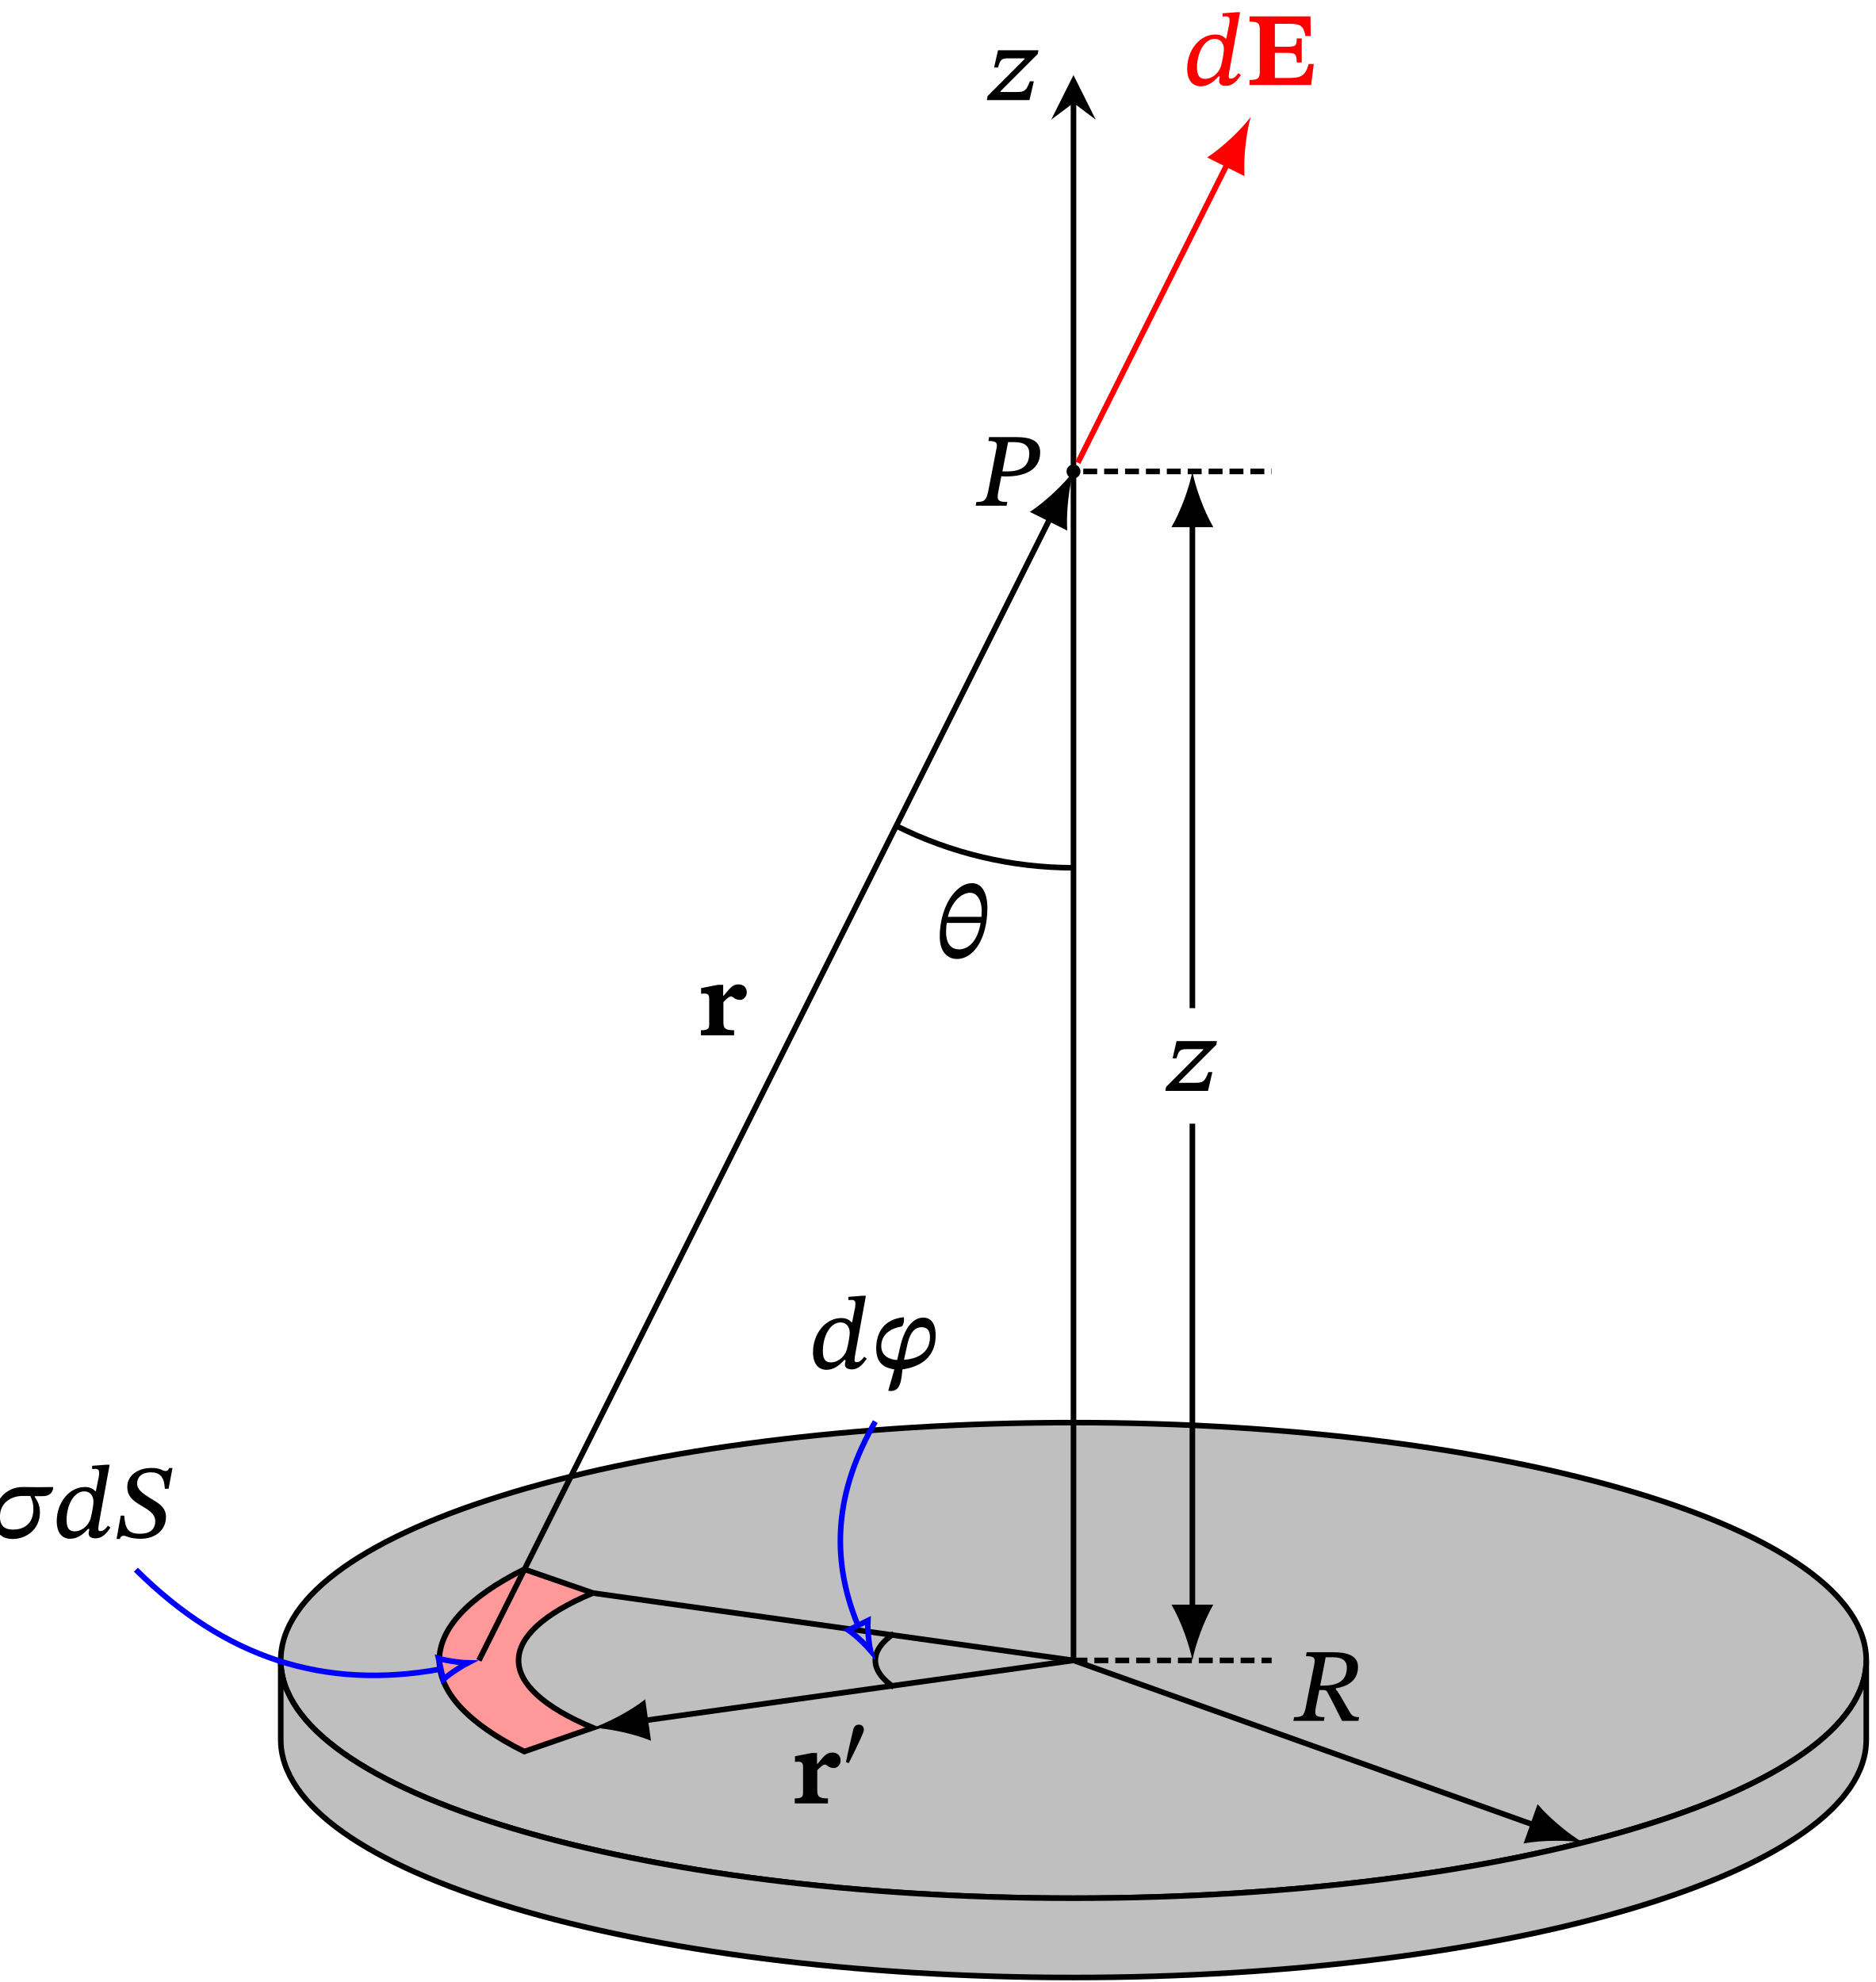
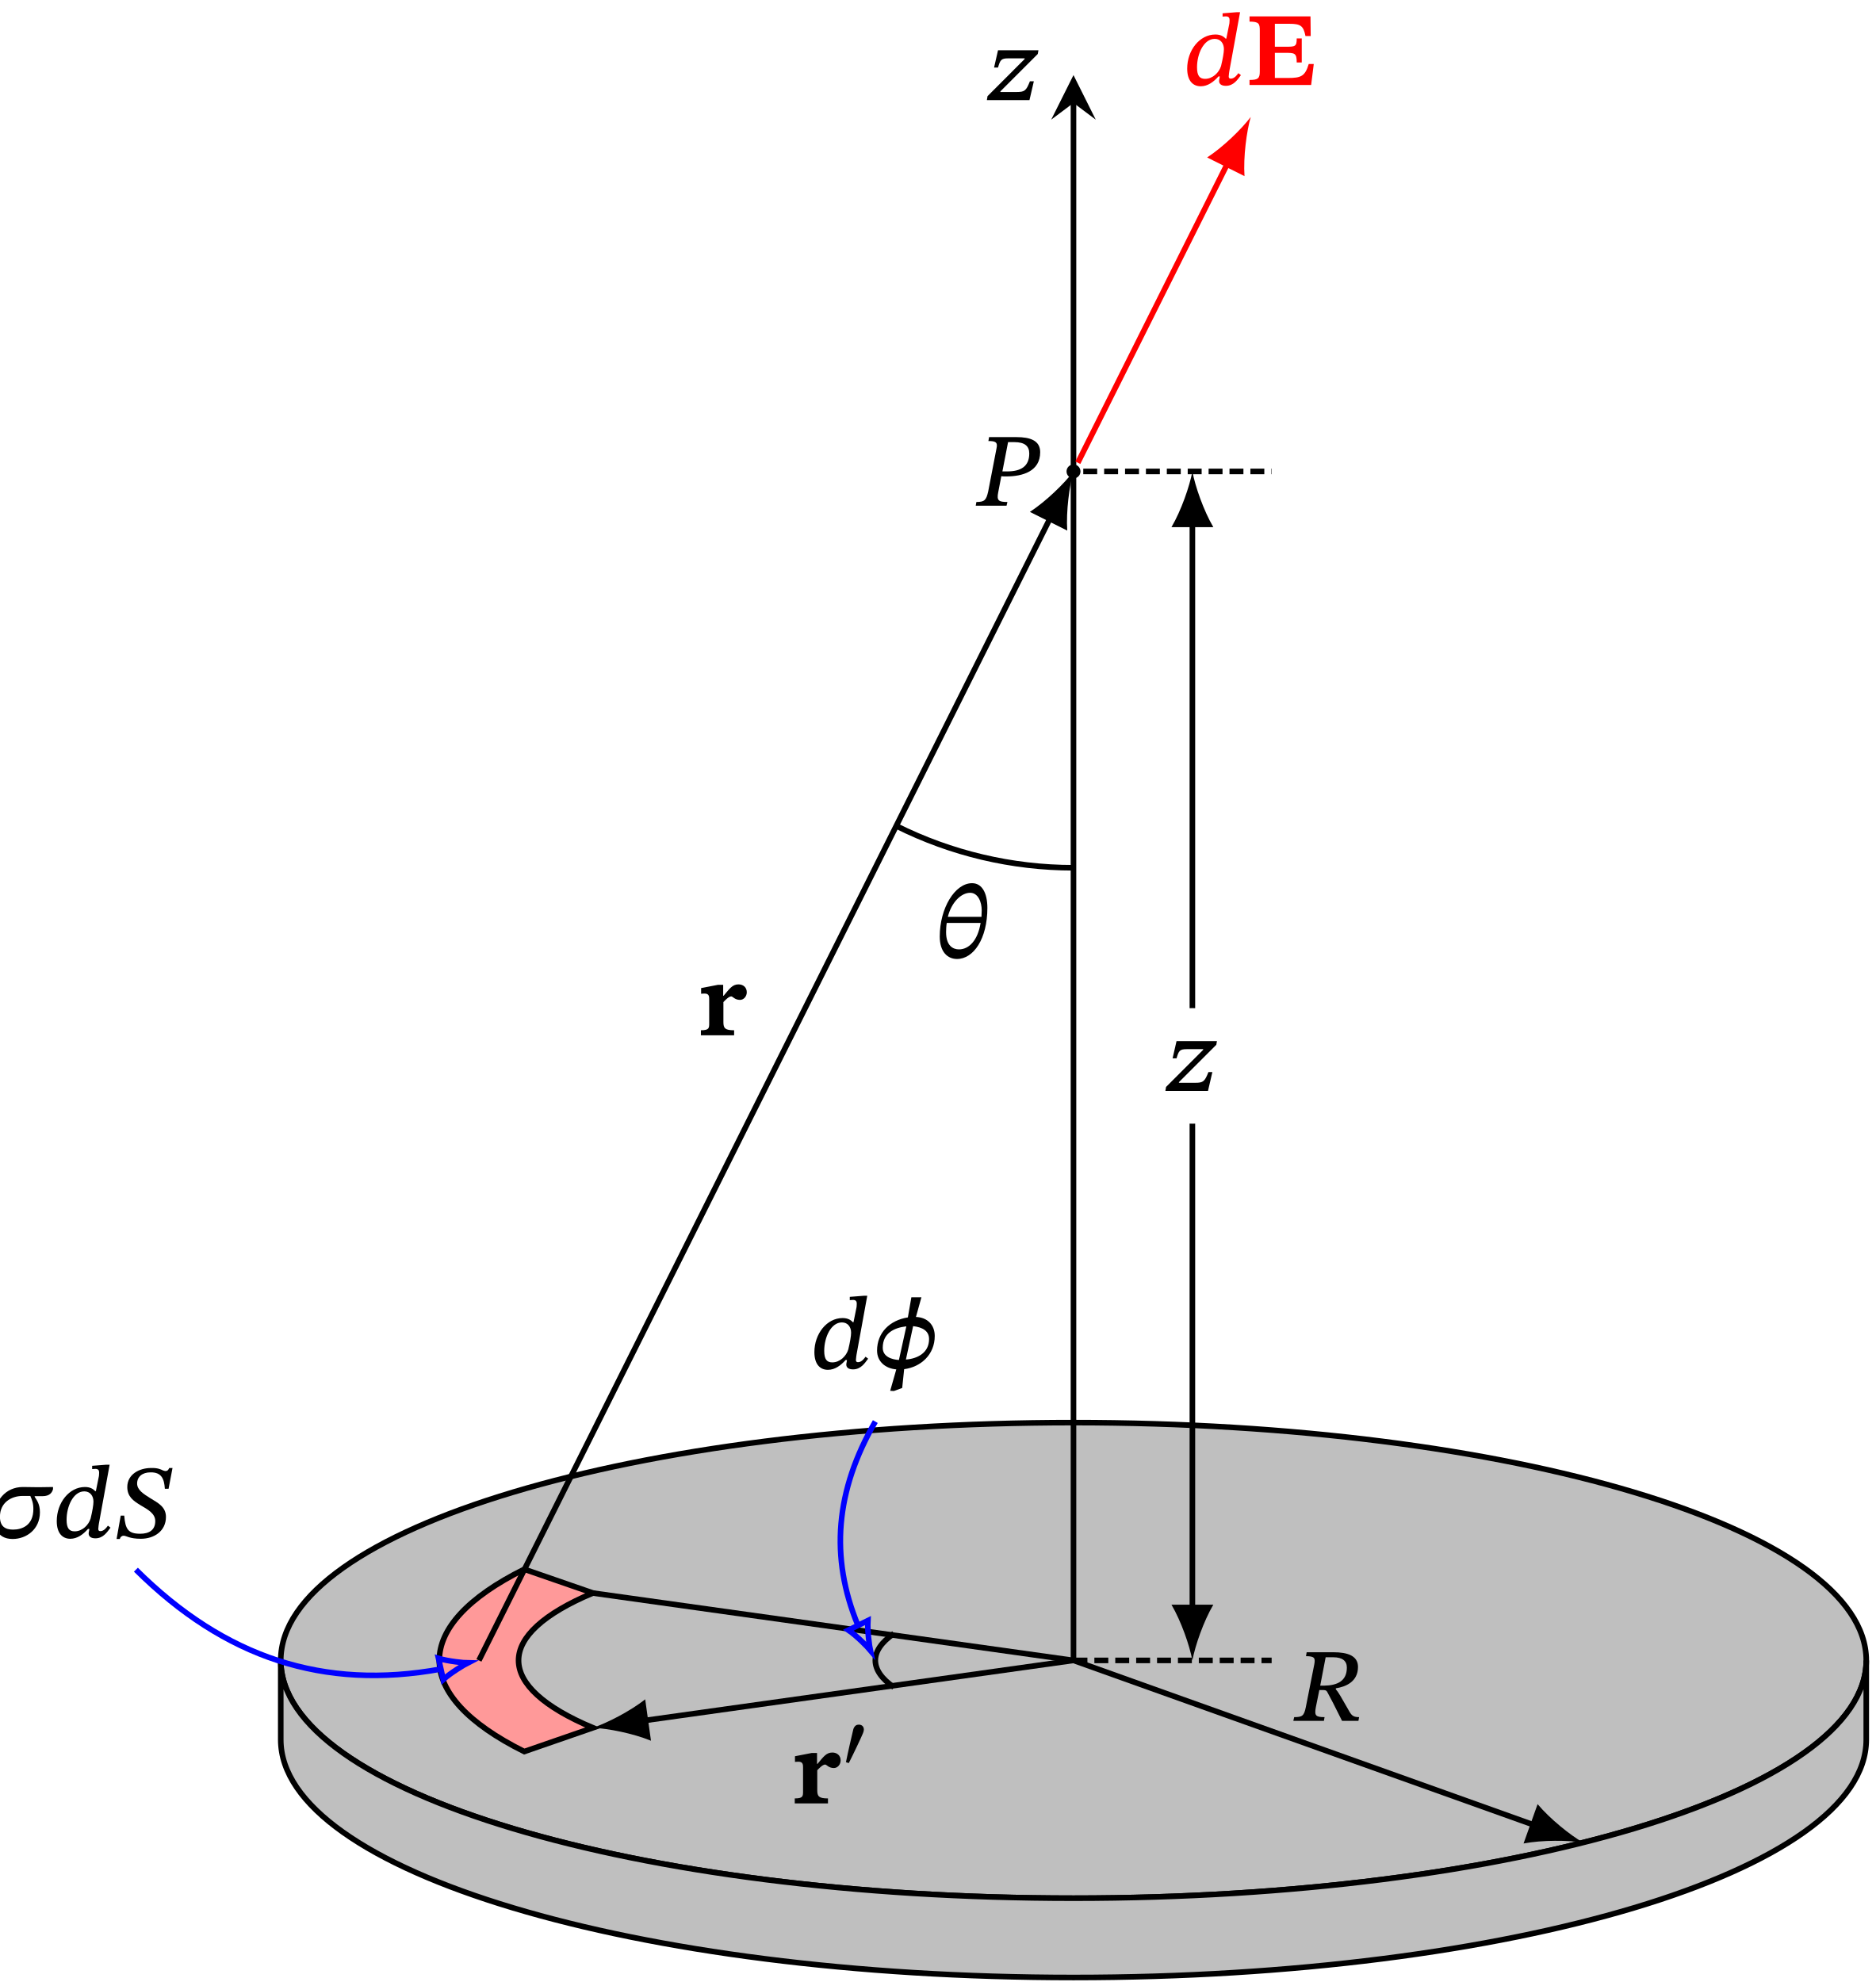
<svg xmlns="http://www.w3.org/2000/svg" xmlns:xlink="http://www.w3.org/1999/xlink" width="134.118pt" height="141.76pt" viewBox="0 0 134.118 141.76" version="1.2">
  <defs>
    <g>
      <symbol overflow="visible" id="glyph0-0">
        <path style="stroke:none;" d="M 4.141 1.172 L 4.141 -5.469 L 0.062 -5.469 L 0.062 1.172 Z M 3.781 0.812 L 0.422 0.812 L 0.422 -5.109 L 3.781 -5.109 Z M 2.234 -1.188 L 2.234 -1.297 C 2.234 -2.062 3.359 -2.594 3.359 -3.625 C 3.359 -4.344 2.75 -4.656 2.062 -4.656 C 1.359 -4.656 0.875 -4.266 0.875 -3.703 C 0.875 -3.375 1.016 -3.219 1.234 -3.219 C 1.406 -3.219 1.547 -3.297 1.547 -3.516 C 1.547 -3.781 1.406 -3.797 1.406 -4.016 C 1.406 -4.234 1.594 -4.391 2 -4.391 C 2.453 -4.391 2.719 -4.156 2.719 -3.609 C 2.719 -2.531 1.953 -2.266 1.953 -1.359 L 1.953 -1.188 Z M 2.5 -0.328 C 2.5 -0.547 2.344 -0.75 2.109 -0.75 C 1.844 -0.75 1.688 -0.562 1.688 -0.328 C 1.688 -0.109 1.828 0.062 2.094 0.062 C 2.344 0.062 2.5 -0.109 2.5 -0.328 Z M 2.5 -0.328 " />
      </symbol>
      <symbol overflow="visible" id="glyph0-1">
        <path style="stroke:none;" d="M 3.5 -1.344 L 3.219 -1.344 C 2.953 -0.672 2.844 -0.578 2.281 -0.578 L 1.109 -0.578 L 1.109 -0.625 L 3.781 -3.297 L 3.828 -3.562 L 0.938 -3.562 L 0.656 -2.328 L 0.938 -2.328 C 1.094 -2.859 1.156 -2.984 1.656 -2.984 L 2.844 -2.984 L 2.844 -2.938 L 0.188 -0.281 L 0.141 0 L 3.188 0 Z M 3.5 -1.344 " />
      </symbol>
      <symbol overflow="visible" id="glyph0-2">
        <path style="stroke:none;" d="M 4.672 -3.859 C 4.672 -4.656 3.922 -4.906 2.922 -4.906 L 1 -4.906 L 0.953 -4.625 C 1.578 -4.625 1.625 -4.484 1.547 -4.047 L 0.938 -0.969 C 0.812 -0.359 0.688 -0.266 0.109 -0.266 L 0.047 0 L 2.234 0 L 2.281 -0.266 C 1.641 -0.266 1.547 -0.375 1.656 -0.969 L 1.906 -2.203 L 2.188 -2.203 C 2.375 -2.203 2.438 -2.156 2.516 -1.984 C 2.766 -1.531 2.922 -1.219 3.531 0 L 4.703 0 L 4.75 -0.266 C 4.375 -0.266 4.234 -0.359 4.062 -0.656 C 3.438 -1.75 3.266 -2.062 3.078 -2.266 L 3.094 -2.328 C 3.797 -2.438 4.672 -2.797 4.672 -3.859 Z M 2.359 -4.547 C 2.562 -4.547 2.703 -4.547 2.906 -4.547 C 3.562 -4.547 3.875 -4.281 3.875 -3.812 C 3.875 -2.859 3.219 -2.531 2.234 -2.516 L 1.969 -2.516 Z M 2.359 -4.547 " />
      </symbol>
      <symbol overflow="visible" id="glyph0-3">
        <path style="stroke:none;" d="M 2.516 0 L 2.516 -0.359 C 1.875 -0.359 1.75 -0.5 1.75 -0.938 L 1.75 -2.375 C 1.859 -2.484 2.125 -2.781 2.312 -2.781 C 2.422 -2.781 2.562 -2.531 2.938 -2.531 C 3.203 -2.531 3.422 -2.781 3.422 -3.078 C 3.422 -3.422 3.172 -3.641 2.828 -3.641 C 2.391 -3.641 2.188 -3.328 1.766 -2.828 L 1.734 -2.828 L 1.734 -3.609 L 1.359 -3.609 L 0.156 -3.375 L 0.156 -2.969 C 0.156 -2.969 0.266 -2.984 0.406 -2.984 C 0.734 -2.984 0.734 -2.766 0.734 -2.562 L 0.734 -0.875 C 0.734 -0.516 0.734 -0.359 0.141 -0.359 L 0.141 0 Z M 2.516 0 " />
      </symbol>
      <symbol overflow="visible" id="glyph0-4">
        <path style="stroke:none;" d="M 1.016 -4.906 L 0.969 -4.625 C 1.453 -4.625 1.656 -4.562 1.547 -4.094 L 0.953 -1.016 C 0.812 -0.391 0.688 -0.266 0.109 -0.266 L 0.062 0 L 2.266 0 L 2.328 -0.266 C 1.703 -0.266 1.547 -0.359 1.672 -0.969 L 1.891 -2.109 C 1.953 -2.094 2.125 -2.094 2.25 -2.094 C 3.406 -2.094 4.672 -2.453 4.672 -3.828 C 4.672 -4.672 3.938 -4.906 2.984 -4.906 Z M 2.375 -4.547 C 2.531 -4.547 2.672 -4.547 2.828 -4.547 C 3.562 -4.547 3.891 -4.266 3.891 -3.734 C 3.891 -2.797 3.266 -2.453 2.312 -2.453 C 2.188 -2.453 2.031 -2.453 1.969 -2.453 Z M 2.375 -4.547 " />
      </symbol>
      <symbol overflow="visible" id="glyph0-5">
        <path style="stroke:none;" d="M 4 -5.203 L 3.75 -5.203 L 2.75 -5.125 L 2.75 -4.891 C 2.75 -4.891 2.906 -4.906 2.984 -4.906 C 3.203 -4.906 3.25 -4.781 3.25 -4.641 C 3.25 -4.547 3.234 -4.391 3.234 -4.391 L 3.016 -3.312 L 2.969 -3.312 C 2.812 -3.484 2.594 -3.609 2.234 -3.609 C 1.109 -3.609 0.219 -2.484 0.219 -1.172 C 0.219 -0.266 0.656 0.094 1.188 0.094 C 1.688 0.094 2.109 -0.219 2.453 -0.609 L 2.547 -0.609 C 2.547 -0.5 2.5 -0.391 2.5 -0.281 C 2.5 -0.078 2.656 0.062 2.984 0.062 C 3.547 0.062 3.828 -0.391 4.062 -0.703 L 3.875 -0.844 C 3.812 -0.75 3.609 -0.453 3.344 -0.453 C 3.25 -0.453 3.188 -0.484 3.188 -0.609 C 3.188 -0.719 3.234 -1 3.234 -1 Z M 2.641 -1.359 C 2.5 -0.891 2.047 -0.438 1.5 -0.438 C 1.109 -0.438 0.922 -0.656 0.922 -1.266 C 0.922 -2.234 1.406 -3.297 2.188 -3.297 C 2.609 -3.297 2.844 -2.969 2.844 -2.562 C 2.844 -2.328 2.766 -1.875 2.641 -1.359 Z M 2.641 -1.359 " />
      </symbol>
      <symbol overflow="visible" id="glyph0-6">
        <path style="stroke:none;" d="M 4.703 0 L 4.891 -1.5 L 4.531 -1.5 C 4.266 -0.609 3.969 -0.5 3.031 -0.5 L 2.109 -0.5 L 2.109 -2.297 L 2.828 -2.297 C 3.516 -2.297 3.672 -2.297 3.672 -1.609 L 4.031 -1.609 L 4.031 -3.328 L 3.672 -3.328 C 3.672 -2.734 3.562 -2.734 2.828 -2.734 L 2.109 -2.734 L 2.109 -4.375 L 3.156 -4.375 C 3.938 -4.375 4.156 -4.234 4.297 -3.5 L 4.672 -3.5 L 4.656 -4.906 L 0.297 -4.906 L 0.297 -4.531 C 0.984 -4.531 1.031 -4.375 1.031 -3.875 L 1.031 -0.969 C 1.031 -0.469 0.906 -0.359 0.297 -0.359 L 0.297 0 Z M 4.703 0 " />
      </symbol>
      <symbol overflow="visible" id="glyph0-7">
        <path style="stroke:none;" d="M 3.75 -3.547 C 3.75 -4.594 3.375 -5.312 2.656 -5.312 C 1.422 -5.312 0.344 -3.516 0.344 -1.5 C 0.344 -0.375 0.922 0.109 1.578 0.109 C 2.766 0.109 3.75 -1.344 3.75 -3.547 Z M 1.719 -0.578 C 1.297 -0.578 0.797 -0.828 0.797 -1.812 C 0.797 -1.984 0.812 -2.281 0.844 -2.469 L 3.266 -2.469 C 3.062 -1.203 2.422 -0.578 1.719 -0.578 Z M 2.516 -4.625 C 3.094 -4.625 3.344 -3.953 3.344 -3.375 C 3.344 -3.234 3.328 -3.062 3.328 -2.906 L 0.922 -2.906 C 1.188 -3.969 1.891 -4.625 2.516 -4.625 Z M 2.516 -4.625 " />
      </symbol>
      <symbol overflow="visible" id="glyph0-8">
-         <path style="stroke:none;" d="M 1.859 -0.609 C 1.375 -0.625 0.719 -0.859 0.719 -1.609 C 0.719 -2.469 1.453 -2.891 2.156 -3 C 2.25 -3.031 2.344 -3.219 2.344 -3.484 C 2.344 -3.578 2.344 -3.641 2.328 -3.672 C 0.859 -3.516 0.359 -2.516 0.359 -1.438 C 0.359 -0.484 0.812 -0.062 1.656 0.062 L 1.219 1.594 L 1.406 1.609 C 2.094 1.609 2.156 0.844 2.234 0.062 C 3.484 -0.109 4.609 -0.781 4.609 -2.359 C 4.609 -3.281 4.234 -3.641 3.719 -3.641 C 2.938 -3.641 2.344 -2.797 2.062 -1.5 Z M 2.562 -1.609 C 2.703 -2.344 3 -2.953 3.594 -2.953 C 3.984 -2.953 4.203 -2.75 4.203 -2.234 C 4.203 -0.953 3 -0.656 2.344 -0.625 Z M 2.562 -1.609 " />
+         <path style="stroke:none;" d="M 4.453 -2.328 C 4.453 -3.109 3.938 -3.656 3.109 -3.688 L 3.5 -5.094 L 2.781 -5.094 L 2.531 -3.656 C 1.25 -3.453 0.328 -2.578 0.328 -1.281 C 0.328 -0.484 0.938 0 1.703 0.062 L 1.266 1.594 L 1.531 1.609 L 2.125 1.391 L 2.266 0.047 C 3.469 -0.109 4.453 -1 4.453 -2.328 Z M 0.734 -1.484 C 0.734 -2.547 1.578 -2.922 2.422 -3.016 L 1.891 -0.609 C 1.406 -0.641 0.734 -0.828 0.734 -1.484 Z M 4.047 -2.109 C 4.047 -1.109 3.203 -0.703 2.391 -0.641 L 2.906 -3.031 C 3.578 -2.953 4.047 -2.688 4.047 -2.109 Z M 4.047 -2.109 " />
      </symbol>
      <symbol overflow="visible" id="glyph0-9">
        <path style="stroke:none;" d="M 4.562 -3.609 C 4.234 -3.609 3.875 -3.594 3.516 -3.594 C 3.156 -3.594 2.781 -3.609 2.406 -3.609 C 1.172 -3.609 0.359 -2.625 0.359 -1.375 C 0.359 -0.922 0.469 0.109 1.672 0.109 C 2.672 0.109 3.625 -0.594 3.625 -1.797 C 3.625 -2.391 3.406 -2.656 3.25 -2.906 L 3.25 -2.953 L 3.812 -2.953 C 4.344 -2.953 4.5 -3.234 4.562 -3.453 Z M 2.938 -2.969 C 3.062 -2.688 3.156 -2.453 3.156 -2.031 C 3.156 -0.859 2.344 -0.562 1.703 -0.562 C 1.156 -0.562 0.766 -0.781 0.766 -1.484 C 0.766 -2.484 1.562 -2.969 2.391 -2.969 C 2.484 -2.969 2.75 -2.969 2.938 -2.969 Z M 2.938 -2.969 " />
      </symbol>
      <symbol overflow="visible" id="glyph0-10">
        <path style="stroke:none;" d="M 3.844 -3.484 L 4.125 -4.969 L 3.891 -4.969 C 3.812 -4.797 3.75 -4.75 3.609 -4.75 C 3.562 -4.75 3.5 -4.781 3.438 -4.797 C 3.281 -4.875 3.047 -4.984 2.594 -4.969 C 1.75 -4.969 0.891 -4.516 0.891 -3.609 C 0.891 -2.906 1.344 -2.609 1.828 -2.312 C 2.359 -2 2.891 -1.719 2.891 -1.172 C 2.891 -0.516 2.438 -0.266 1.812 -0.266 C 0.969 -0.266 0.75 -0.578 0.672 -1.562 L 0.422 -1.562 L 0.125 0.109 L 0.359 0.109 C 0.391 -0.047 0.516 -0.125 0.625 -0.125 C 0.828 -0.125 1.047 0.094 1.859 0.094 C 2.828 0.094 3.656 -0.469 3.656 -1.469 C 3.656 -2.188 3.094 -2.469 2.531 -2.812 C 2.062 -3.109 1.594 -3.391 1.594 -3.859 C 1.594 -4.344 1.969 -4.656 2.547 -4.656 C 3.344 -4.672 3.531 -4.188 3.578 -3.484 Z M 3.844 -3.484 " />
      </symbol>
      <symbol overflow="visible" id="glyph1-0">
        <path style="stroke:none;" d="M 2.969 0.844 L 2.969 -3.906 L 0.047 -3.906 L 0.047 0.844 Z M 2.703 0.578 L 0.297 0.578 L 0.297 -3.656 L 2.703 -3.656 Z M 1.594 -0.844 L 1.594 -0.922 C 1.594 -1.469 2.391 -1.859 2.391 -2.594 C 2.391 -3.109 1.969 -3.328 1.469 -3.328 C 0.969 -3.328 0.625 -3.047 0.625 -2.641 C 0.625 -2.406 0.719 -2.297 0.875 -2.297 C 1 -2.297 1.109 -2.359 1.109 -2.516 C 1.109 -2.703 1 -2.719 1 -2.875 C 1 -3.031 1.141 -3.141 1.438 -3.141 C 1.75 -3.141 1.953 -2.969 1.953 -2.578 C 1.953 -1.812 1.391 -1.625 1.391 -0.984 L 1.391 -0.844 Z M 1.781 -0.234 C 1.781 -0.391 1.688 -0.531 1.5 -0.531 C 1.328 -0.531 1.219 -0.406 1.219 -0.234 C 1.219 -0.078 1.312 0.047 1.5 0.047 C 1.688 0.047 1.781 -0.078 1.781 -0.234 Z M 1.781 -0.234 " />
      </symbol>
      <symbol overflow="visible" id="glyph1-1">
        <path style="stroke:none;" d="M 0.672 -0.375 C 0.984 -0.984 1.578 -2.234 1.688 -2.516 C 1.719 -2.578 1.75 -2.703 1.75 -2.766 C 1.75 -3.016 1.578 -3.125 1.391 -3.125 C 1.234 -3.125 1.094 -3.062 1 -2.812 C 0.922 -2.5 0.594 -1.078 0.469 -0.438 Z M 0.672 -0.375 " />
      </symbol>
    </g>
    <clipPath id="clip1">
      <path d="M 20 101 L 133.676 101 L 133.676 136 L 20 136 Z M 20 101 " />
    </clipPath>
    <clipPath id="clip2">
      <path d="M 14 96 L 133.676 96 L 133.676 141.641 L 14 141.641 Z M 14 96 " />
    </clipPath>
    <clipPath id="clip3">
      <path d="M 20 118 L 133.676 118 L 133.676 141.641 L 20 141.641 Z M 20 118 " />
    </clipPath>
    <clipPath id="clip4">
      <path d="M 14 113 L 133.676 113 L 133.676 141.641 L 14 141.641 Z M 14 113 " />
    </clipPath>
  </defs>
  <g id="surface1">
    <g clip-path="url(#clip1)" clip-rule="nonzero">
      <path style=" stroke:none;fill-rule:nonzero;fill:rgb(75%,75%,75%);fill-opacity:1;" d="M 133.465 118.758 C 133.465 109.363 108.082 101.75 76.77 101.75 C 45.457 101.75 20.078 109.363 20.078 118.758 C 20.078 128.152 45.457 135.766 76.77 135.766 C 108.082 135.766 133.465 128.152 133.465 118.758 Z M 133.465 118.758 " />
    </g>
    <g clip-path="url(#clip2)" clip-rule="nonzero">
      <path style="fill:none;stroke-width:0.399;stroke-linecap:butt;stroke-linejoin:miter;stroke:rgb(0%,0%,0%);stroke-opacity:1;stroke-miterlimit:10;" d="M 56.695 0 C 56.695 9.395 31.312 17.008 -0 17.008 C -31.313 17.008 -56.692 9.395 -56.692 0 C -56.692 -9.394 -31.313 -17.008 -0 -17.008 C 31.312 -17.008 56.695 -9.394 56.695 0 Z M 56.695 0 " transform="matrix(1,0,0,-1,76.77,118.758)" />
    </g>
    <g clip-path="url(#clip3)" clip-rule="nonzero">
      <path style=" stroke:none;fill-rule:nonzero;fill:rgb(75%,75%,75%);fill-opacity:1;" d="M 20.078 118.758 L 20.078 124.426 C 20.078 133.82 45.457 141.438 76.77 141.438 C 108.082 141.438 133.465 133.82 133.465 124.426 L 133.465 118.758 C 133.465 128.152 108.082 135.766 76.77 135.766 C 45.457 135.766 20.078 128.152 20.078 118.758 " />
    </g>
    <g clip-path="url(#clip4)" clip-rule="nonzero">
      <path style="fill:none;stroke-width:0.399;stroke-linecap:butt;stroke-linejoin:miter;stroke:rgb(0%,0%,0%);stroke-opacity:1;stroke-miterlimit:10;" d="M -56.692 0 L -56.692 -5.668 C -56.692 -15.062 -31.313 -22.68 -0 -22.68 C 31.312 -22.68 56.695 -15.062 56.695 -5.668 L 56.695 0 C 56.695 -9.394 31.312 -17.008 -0 -17.008 C -31.313 -17.008 -56.692 -9.394 -56.692 0 " transform="matrix(1,0,0,-1,76.77,118.758)" />
    </g>
    <path style="fill:none;stroke-width:0.399;stroke-linecap:butt;stroke-linejoin:miter;stroke:rgb(0%,0%,0%);stroke-opacity:1;stroke-miterlimit:10;" d="M -0 0 L -0 111.395 " transform="matrix(1,0,0,-1,76.77,118.758)" />
    <path style=" stroke:none;fill-rule:nonzero;fill:rgb(0%,0%,0%);fill-opacity:1;" d="M 76.77 5.371 L 75.176 8.559 L 76.77 7.363 L 78.363 8.559 " />
    <g style="fill:rgb(0%,0%,0%);fill-opacity:1;">
      <use xlink:href="#glyph0-1" x="70.435" y="7.158" />
    </g>
    <path style="fill:none;stroke-width:0.399;stroke-linecap:butt;stroke-linejoin:miter;stroke:rgb(0%,0%,0%);stroke-opacity:1;stroke-miterlimit:10;" d="M -0 0 L 33.066 -11.82 " transform="matrix(1,0,0,-1,76.77,118.758)" />
    <path style=" stroke:none;fill-rule:nonzero;fill:rgb(0%,0%,0%);fill-opacity:1;" d="M 113.211 131.785 C 112.277 131.242 110.852 130.098 109.961 129.039 L 108.957 131.852 C 110.316 131.598 112.145 131.617 113.211 131.785 " />
    <g style="fill:rgb(0%,0%,0%);fill-opacity:1;">
      <use xlink:href="#glyph0-2" x="92.445" y="123.081" />
    </g>
    <path style="fill-rule:nonzero;fill:rgb(100%,59.999%,59.999%);fill-opacity:1;stroke-width:0.399;stroke-linecap:butt;stroke-linejoin:miter;stroke:rgb(0%,0%,0%);stroke-opacity:1;stroke-miterlimit:10;" d="M -39.278 6.52 C -47.379 2.485 -47.379 -2.488 -39.278 -6.519 L -34.368 -4.82 C -41.458 -1.836 -41.458 1.836 -34.368 4.821 Z M -39.278 6.52 " transform="matrix(1,0,0,-1,76.77,118.758)" />
    <path style="fill:none;stroke-width:0.399;stroke-linecap:butt;stroke-linejoin:miter;stroke:rgb(0%,0%,0%);stroke-opacity:1;stroke-miterlimit:10;" d="M -42.52 0 L -1.602 81.832 " transform="matrix(1,0,0,-1,76.77,118.758)" />
    <path style=" stroke:none;fill-rule:nonzero;fill:rgb(0%,0%,0%);fill-opacity:1;" d="M 76.77 33.719 C 76.117 34.578 74.809 35.855 73.652 36.613 L 76.324 37.949 C 76.234 36.57 76.473 34.758 76.77 33.719 " />
    <g style="fill:rgb(0%,0%,0%);fill-opacity:1;">
      <use xlink:href="#glyph0-3" x="49.984" y="74.047" />
    </g>
    <path style=" stroke:none;fill-rule:nonzero;fill:rgb(0%,0%,0%);fill-opacity:1;" d="M 77.27 33.719 C 77.27 33.445 77.047 33.219 76.77 33.219 C 76.496 33.219 76.273 33.445 76.273 33.719 C 76.273 33.992 76.496 34.219 76.77 34.219 C 77.047 34.219 77.27 33.992 77.27 33.719 Z M 77.27 33.719 " />
    <g style="fill:rgb(0%,0%,0%);fill-opacity:1;">
      <use xlink:href="#glyph0-4" x="69.717" y="36.17" />
    </g>
    <path style="fill:none;stroke-width:0.399;stroke-linecap:butt;stroke-linejoin:miter;stroke:rgb(100%,0%,0%);stroke-opacity:1;stroke-miterlimit:10;" d="M 0.312 85.664 L 11.074 107.184 " transform="matrix(1,0,0,-1,76.77,118.758)" />
    <path style=" stroke:none;fill-rule:nonzero;fill:rgb(100%,0%,0%);fill-opacity:1;" d="M 89.445 8.367 C 88.793 9.227 87.488 10.504 86.328 11.262 L 89 12.598 C 88.91 11.219 89.148 9.406 89.445 8.367 " />
    <g style="fill:rgb(100%,0%,0%);fill-opacity:1;">
      <use xlink:href="#glyph0-5" x="84.683" y="6.077" />
    </g>
    <g style="fill:rgb(100%,0%,0%);fill-opacity:1;">
      <use xlink:href="#glyph0-6" x="89.063" y="6.077" />
    </g>
    <path style="fill:none;stroke-width:0.399;stroke-linecap:butt;stroke-linejoin:miter;stroke:rgb(0%,0%,0%);stroke-opacity:1;stroke-miterlimit:10;" d="M -0 56.692 C -4.399 56.692 -8.743 57.719 -12.676 59.688 " transform="matrix(1,0,0,-1,76.77,118.758)" />
    <g style="fill:rgb(0%,0%,0%);fill-opacity:1;">
      <use xlink:href="#glyph0-7" x="66.862" y="68.481" />
    </g>
    <path style="fill:none;stroke-width:0.399;stroke-linecap:butt;stroke-linejoin:miter;stroke:rgb(0%,0%,0%);stroke-opacity:1;stroke-miterlimit:10;" d="M -0 0 L -30.817 -4.32 " transform="matrix(1,0,0,-1,76.77,118.758)" />
    <path style=" stroke:none;fill-rule:nonzero;fill:rgb(0%,0%,0%);fill-opacity:1;" d="M 42.402 123.578 C 43.48 123.625 45.273 123.977 46.555 124.504 L 46.141 121.543 C 45.055 122.398 43.426 123.23 42.402 123.578 " />
    <g style="fill:rgb(0%,0%,0%);fill-opacity:1;">
      <use xlink:href="#glyph0-3" x="56.696" y="128.988" />
    </g>
    <g style="fill:rgb(0%,0%,0%);fill-opacity:1;">
      <use xlink:href="#glyph1-1" x="60.029" y="126.477" />
    </g>
    <path style="fill:none;stroke-width:0.399;stroke-linecap:butt;stroke-linejoin:miter;stroke:rgb(0%,0%,0%);stroke-opacity:1;stroke-miterlimit:10;" d="M -0 0 L -34.368 4.817 " transform="matrix(1,0,0,-1,76.77,118.758)" />
    <path style="fill:none;stroke-width:0.399;stroke-linecap:butt;stroke-linejoin:miter;stroke:rgb(0%,0%,0%);stroke-opacity:1;stroke-miterlimit:10;" d="M -12.844 -1.918 C -14.614 -0.703 -14.614 0.703 -12.844 1.918 " transform="matrix(1,0,0,-1,76.77,118.758)" />
    <g style="fill:rgb(0%,0%,0%);fill-opacity:1;">
-       <use xlink:href="#glyph0-5" x="57.924" y="97.881" />
+       <use xlink:href="#glyph0-5" x="58.022" y="97.881" />
    </g>
    <g style="fill:rgb(0%,0%,0%);fill-opacity:1;">
-       <use xlink:href="#glyph0-8" x="62.304" y="97.881" />
+       <use xlink:href="#glyph0-8" x="62.395" y="97.881" />
    </g>
    <path style="fill:none;stroke-width:0.399;stroke-linecap:butt;stroke-linejoin:miter;stroke:rgb(0%,0%,100%);stroke-opacity:1;stroke-miterlimit:10;" d="M -14.172 17.082 C -17.02 12.153 -17.434 7.391 -15.415 2.508 " transform="matrix(1,0,0,-1,76.77,118.758)" />
    <path style="fill:none;stroke-width:0.399;stroke-linecap:butt;stroke-linejoin:miter;stroke:rgb(0%,0%,100%);stroke-opacity:1;stroke-miterlimit:10;" d="M 1.968 -0.001 C 1.728 0.06 0.664 0.402 -0.001 0.776 L 0.002 -0.774 C 0.662 -0.401 1.725 -0.061 1.968 -0.001 Z M 1.968 -0.001 " transform="matrix(0.43977,0.89807,0.89807,-0.43977,61.37004,116.2521)" />
    <g style="fill:rgb(0%,0%,0%);fill-opacity:1;">
      <use xlink:href="#glyph0-9" x="-0.77" y="109.965" />
      <use xlink:href="#glyph0-5" x="3.84" y="109.965" />
    </g>
    <g style="fill:rgb(0%,0%,0%);fill-opacity:1;">
      <use xlink:href="#glyph0-10" x="8.212" y="109.965" />
    </g>
    <path style="fill:none;stroke-width:0.399;stroke-linecap:butt;stroke-linejoin:miter;stroke:rgb(0%,0%,100%);stroke-opacity:1;stroke-miterlimit:10;" d="M -67.051 6.488 C -60.7 0.176 -53.61 -2.144 -45.247 -0.621 " transform="matrix(1,0,0,-1,76.77,118.758)" />
    <path style="fill:none;stroke-width:0.399;stroke-linecap:butt;stroke-linejoin:miter;stroke:rgb(0%,0%,100%);stroke-opacity:1;stroke-miterlimit:10;" d="M 1.969 0 C 1.725 0.059 0.665 0.401 0 0.774 L 0.001 -0.775 C 0.665 -0.404 1.726 -0.062 1.969 0 Z M 1.969 0 " transform="matrix(0.9757,-0.21889,-0.21889,-0.9757,31.5286,119.3686)" />
    <path style="fill:none;stroke-width:0.399;stroke-linecap:butt;stroke-linejoin:miter;stroke:rgb(0%,0%,0%);stroke-opacity:1;stroke-dasharray:0.996,0.498;stroke-miterlimit:10;" d="M -0 0 L 14.171 0 " transform="matrix(1,0,0,-1,76.77,118.758)" />
    <path style="fill:none;stroke-width:0.399;stroke-linecap:butt;stroke-linejoin:miter;stroke:rgb(0%,0%,0%);stroke-opacity:1;stroke-dasharray:0.996,0.498;stroke-miterlimit:10;" d="M 0.699 85.039 L 14.171 85.039 " transform="matrix(1,0,0,-1,76.77,118.758)" />
    <path style="fill:none;stroke-width:0.399;stroke-linecap:butt;stroke-linejoin:miter;stroke:rgb(0%,0%,0%);stroke-opacity:1;stroke-miterlimit:10;" d="M 8.503 81.453 L 8.503 3.586 " transform="matrix(1,0,0,-1,76.77,118.758)" />
    <path style=" stroke:none;fill-rule:nonzero;fill:rgb(0%,0%,0%);fill-opacity:1;" d="M 85.273 33.719 C 85.074 34.781 84.477 36.508 83.777 37.703 L 86.77 37.703 C 86.07 36.508 85.473 34.781 85.273 33.719 " />
    <path style=" stroke:none;fill-rule:nonzero;fill:rgb(0%,0%,0%);fill-opacity:1;" d="M 85.273 118.758 C 85.473 117.695 86.07 115.969 86.77 114.773 L 83.777 114.773 C 84.477 115.969 85.074 117.695 85.273 118.758 " />
    <path style=" stroke:none;fill-rule:nonzero;fill:rgb(100%,100%,100%);fill-opacity:1;" d="M 89.406 76.238 C 89.406 73.957 87.555 72.105 85.273 72.105 C 82.992 72.105 81.141 73.957 81.141 76.238 C 81.141 78.52 82.992 80.371 85.273 80.371 C 87.555 80.371 89.406 78.52 89.406 76.238 Z M 89.406 76.238 " />
    <g style="fill:rgb(0%,0%,0%);fill-opacity:1;">
      <use xlink:href="#glyph0-1" x="83.202" y="78.024" />
    </g>
  </g>
</svg>
